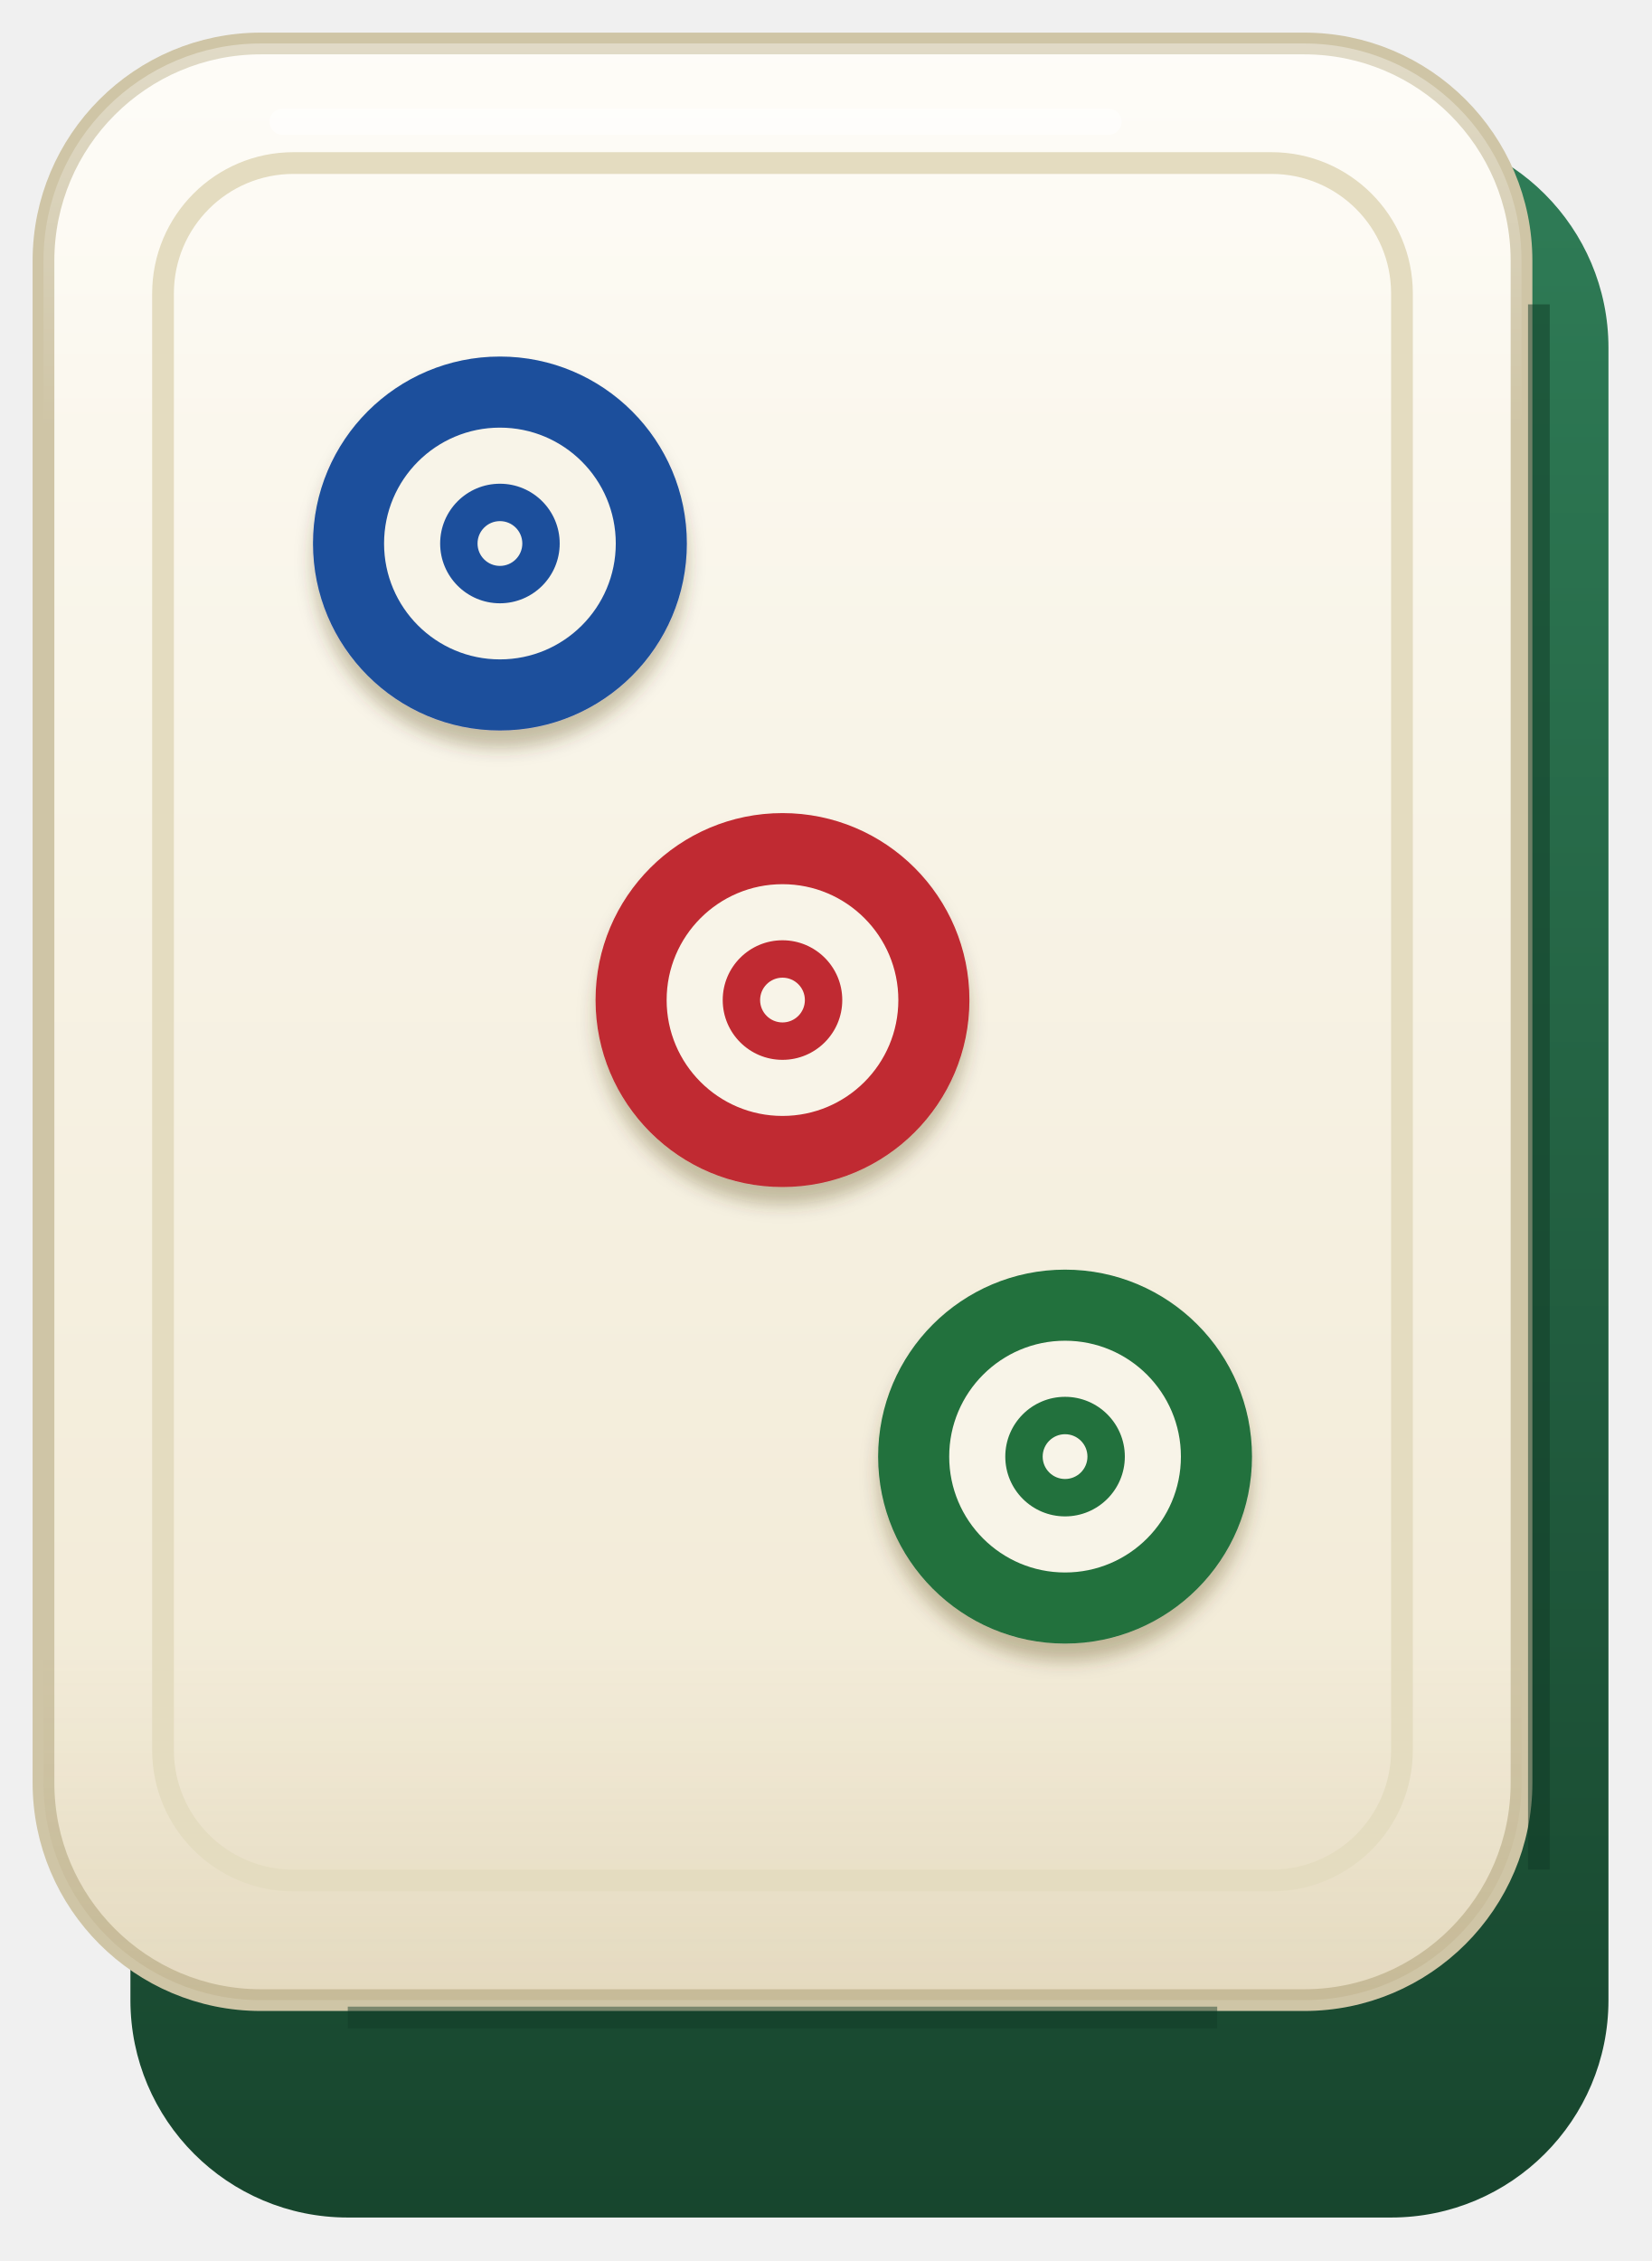
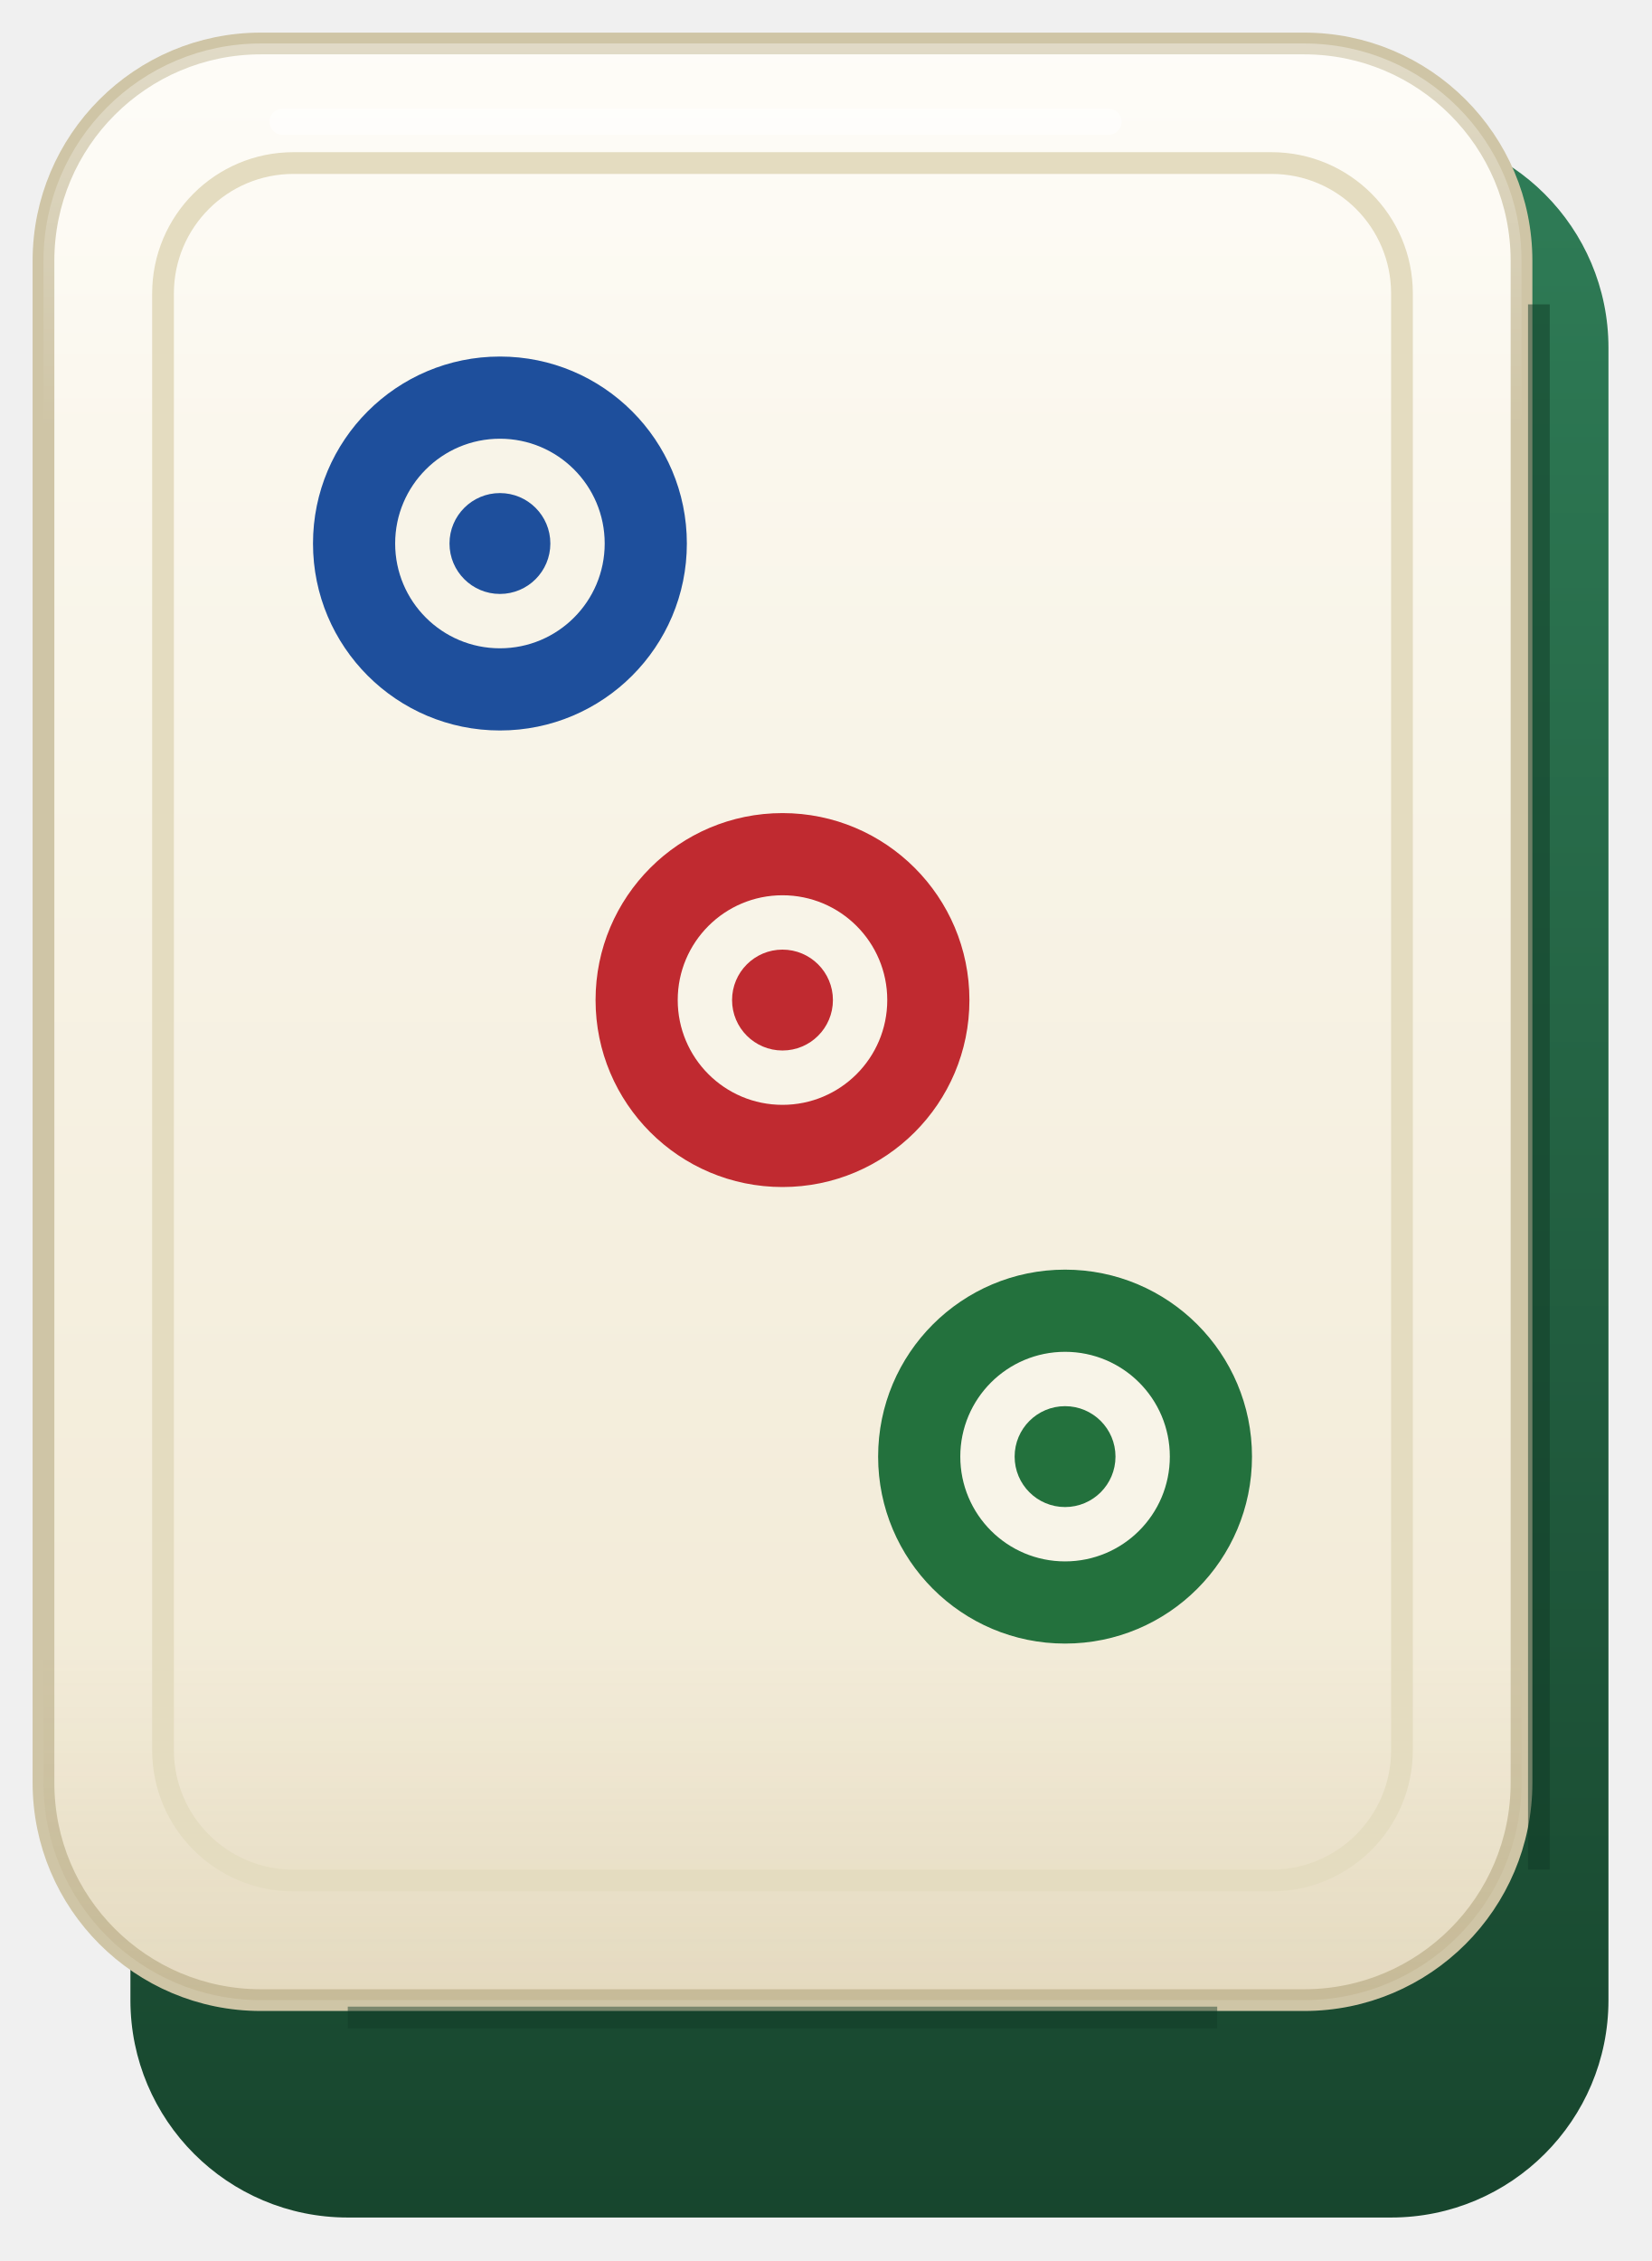
<svg xmlns="http://www.w3.org/2000/svg" viewBox="0 0 76 104">
  <defs>
    <linearGradient id="f" x1="0" y1="0" x2="0" y2="1">
      <stop offset="0" stop-color="#fdfbf4" />
      <stop offset="1" stop-color="#f0e8d2" />
    </linearGradient>
    <linearGradient id="b" x1="0" y1="0" x2="0" y2="1">
      <stop offset="0" stop-color="#2a8a5f" />
      <stop offset="1" stop-color="#1b6444" />
    </linearGradient>
    <linearGradient id="s" x1="0" y1="0" x2="0" y2="1">
      <stop offset="0" stop-color="#2f7d57" />
      <stop offset="1" stop-color="#17452d" />
    </linearGradient>
    <linearGradient id="v" x1="0" y1="0" x2="0" y2="1">
      <stop offset="0" stop-color="#ffffff" stop-opacity=".38" />
      <stop offset=".2" stop-color="#ffffff" stop-opacity="0" />
      <stop offset=".82" stop-color="#8a6c30" stop-opacity="0" />
      <stop offset="1" stop-color="#8a6c30" stop-opacity=".12" />
    </linearGradient>
-     <filter id="e" x="-8%" y="-8%" width="116%" height="116%">
-       <feDropShadow dx="0" dy=".8" stdDeviation=".4" flood-color="#4a3a10" flood-opacity=".3" />
-     </filter>
  </defs>
  <rect x="6" y="6" width="68" height="96" rx="10" fill="url(#s)" />
  <rect x="2" y="2" width="68" height="90" rx="10" fill="url(#f)" stroke="#cfc5a6" />
  <rect x="2" y="2" width="68" height="90" rx="10" fill="url(#v)" />
  <rect x="7.5" y="7.5" width="57" height="79" rx="6" fill="none" stroke="#e4dcc0" />
  <path d="M13 5.6h38" stroke="#fff" stroke-width="1.2" opacity=".55" stroke-linecap="round" />
  <path d="M70.8 14v72" stroke="#0f3a26" stroke-width="1" opacity=".5" />
  <path d="M16 92.8h40" stroke="#0f3a26" stroke-width="1" opacity=".45" />
-   <g filter="url(#e)">
+   <g>
    <g>
      <circle cx="23" cy="25" r="8.6" fill="#1e4f9c" />
-       <circle cx="23" cy="25" r="5.33" fill="#f8f4e8" />
-       <circle cx="23" cy="25" r="2.75" fill="#1e4f9c" />
-       <circle cx="23" cy="25" r="1.03" fill="#f8f4e8" />
+       <circle cx="23" cy="25" r="4.82" fill="#f8f4e8" />
+       <circle cx="23" cy="25" r="2.32" fill="#1e4f9c" />
    </g>
    <g>
      <circle cx="36" cy="46" r="8.6" fill="#c02a30" />
-       <circle cx="36" cy="46" r="5.33" fill="#f8f4e8" />
-       <circle cx="36" cy="46" r="2.75" fill="#c02a30" />
-       <circle cx="36" cy="46" r="1.03" fill="#f8f4e8" />
+       <circle cx="36" cy="46" r="4.82" fill="#f8f4e8" />
+       <circle cx="36" cy="46" r="2.32" fill="#c02a30" />
    </g>
    <g>
      <circle cx="49" cy="67" r="8.6" fill="#23713d" />
-       <circle cx="49" cy="67" r="5.33" fill="#f8f4e8" />
-       <circle cx="49" cy="67" r="2.75" fill="#23713d" />
-       <circle cx="49" cy="67" r="1.03" fill="#f8f4e8" />
+       <circle cx="49" cy="67" r="4.82" fill="#f8f4e8" />
+       <circle cx="49" cy="67" r="2.32" fill="#23713d" />
    </g>
  </g>
</svg>
